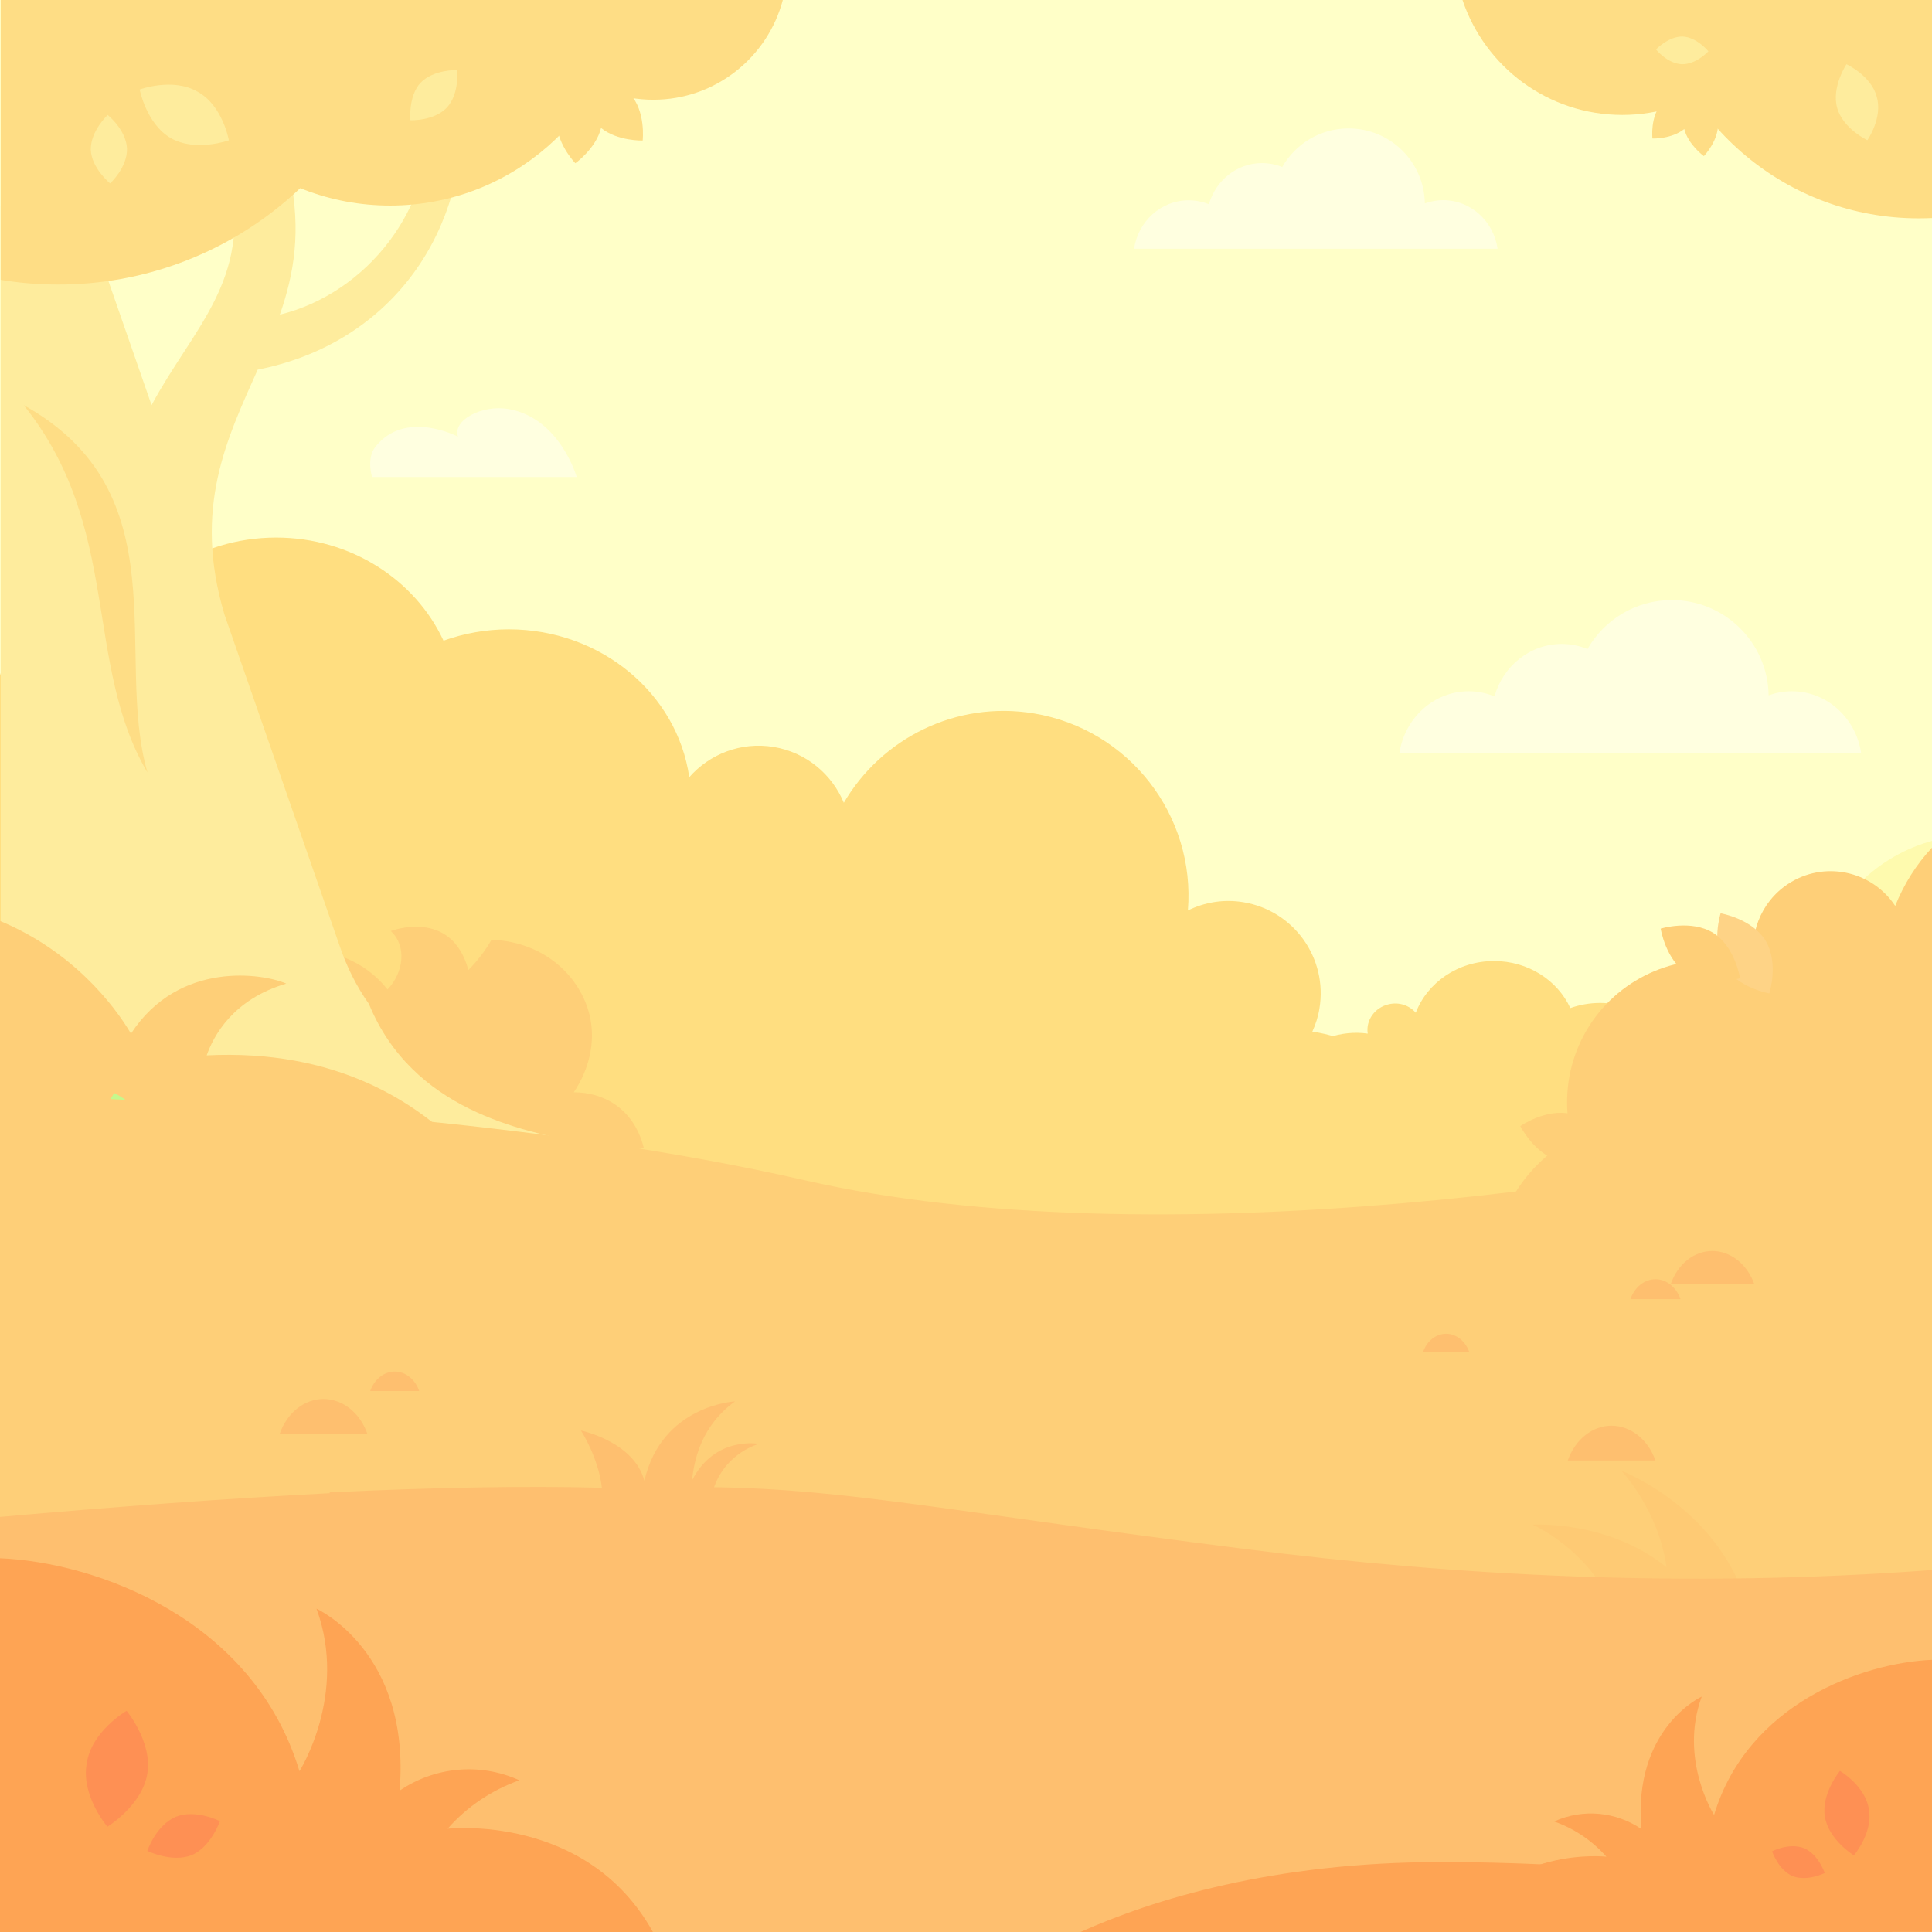
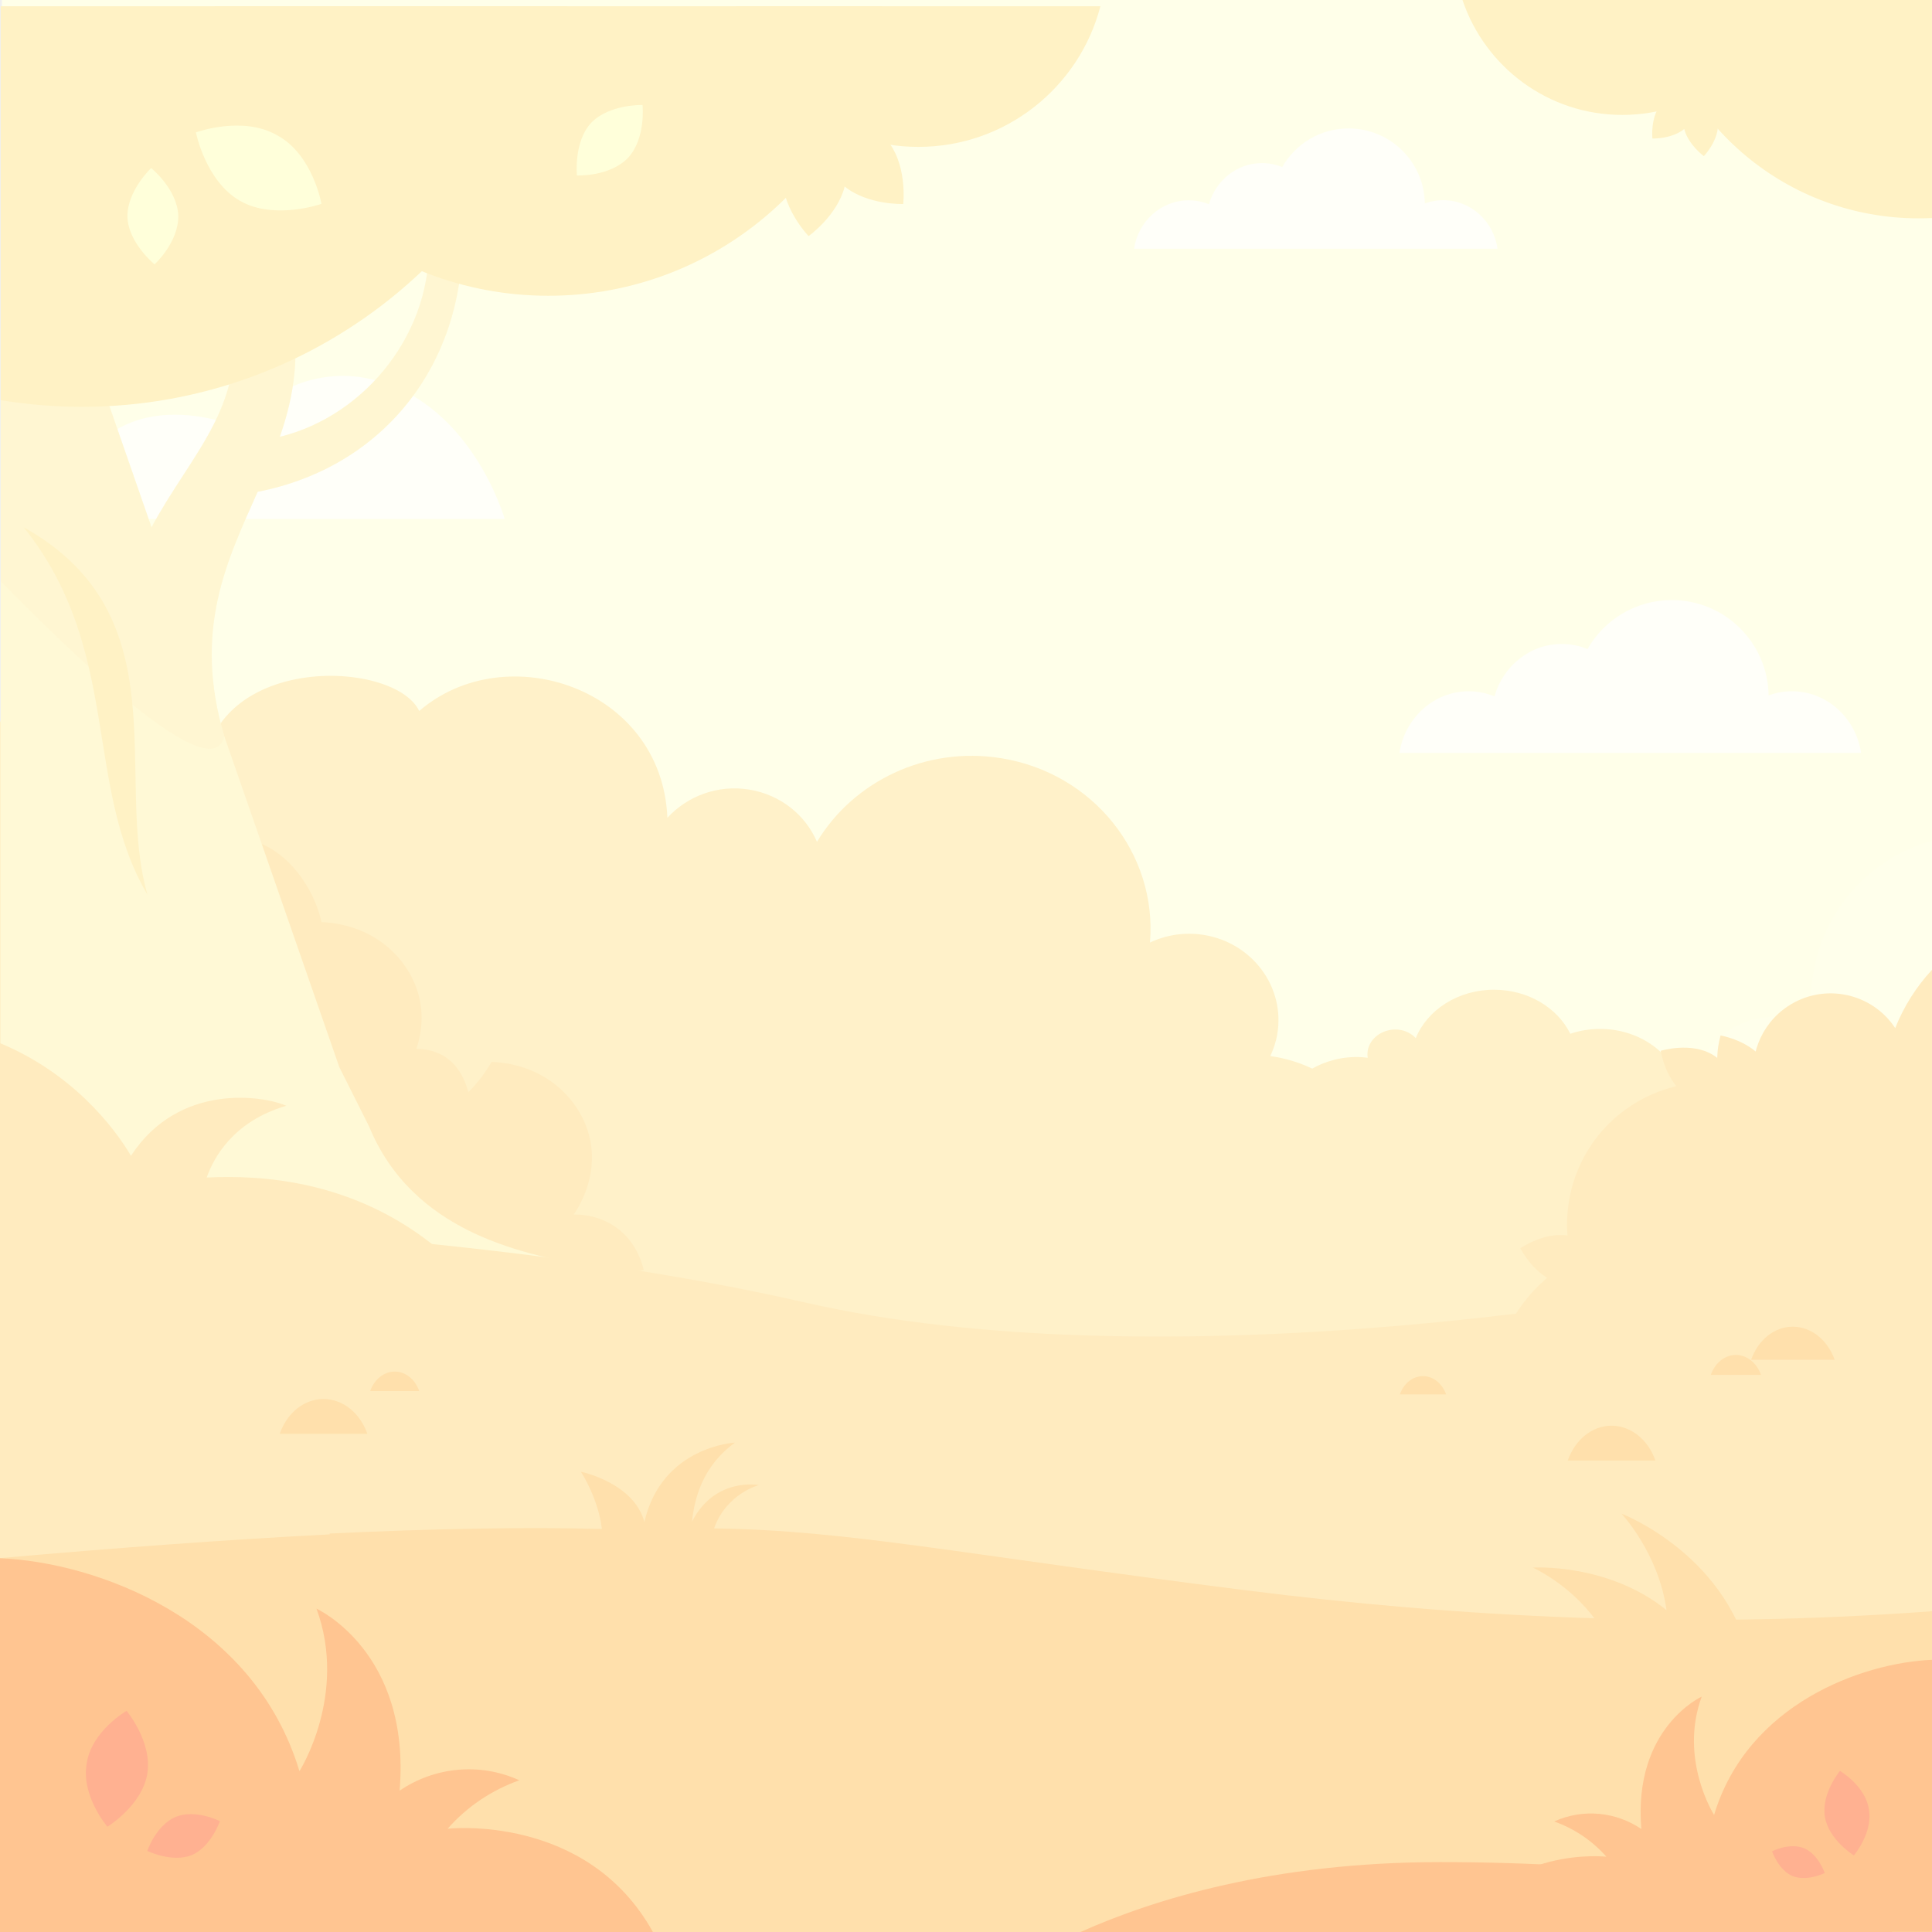
<svg xmlns="http://www.w3.org/2000/svg" width="1360" height="1360" viewBox="0 0 1360 1360" fill="none">
-   <g clip-path="url(#clip0_201_11151)">
-     <path d="M1360 1360H0V0H1360V1360Z" fill="#FFFAB9" />
-     <path d="M1360 0H0V1360H1360V0Z" fill="#FFFFC8" />
-     <path d="M1016 938.3C1012.5 919.6 1004.3 902 992.1 887.3C1004.2 870.9 1010.9 851.2 1011.4 830.8C1012.3 803.8 1002.5 777.5 984.1 757.7C968.1 740.5 946.8 729.5 923.8 726.2C926.1 721.1 927.9 715.7 928.8 709.9C934.7 674.5 910.8 641 875.3 635.1C861.5 632.8 848 635.1 836.2 640.9C841.6 574.2 795 513.4 727.8 502.2C672.9 493.1 620.5 519.8 594 565.1C585.7 545.1 567.6 529.6 544.6 525.8C521.6 522 499.5 530.8 485.2 547.1C476.8 488.4 423.2 443 358.2 443C342 443 326.4 445.9 312.2 451C292.4 408.3 247.1 378.4 194.4 378.4C138.7 378.4 91.3 411.7 73.5 458.3C64 447.1 48.2 441.5 32.1 445.1C15.7 448.7 3.6 461 0 475.6V924.8L1012.2 994.5C1018.2 976.4 1019.5 957.1 1016 938.3Z" fill="#FFDE80" />
-     <path d="M403.9 768.9C407.3 763.9 420.4 743.5 415.7 717.8C410.7 690.3 385.7 663.1 346 661.5C339.1 673.9 329.7 682.8 329.7 682.8C317.8 638.9 275.1 655.4 275.1 655.4C286.5 665.9 284.2 684.6 272.8 696.5C240.1 655.3 176.2 663.4 151.7 698.3L200.6 864.8L453.2 808C446 779.5 423.8 768.8 403.9 768.9Z" fill="#FECF78" />
-     <path d="M284.1 825.6C278.5 811 284.7 792.7 290.5 781.8C272.5 787.7 259.9 802.5 255.9 819.7C219.3 772.7 177.2 786.7 177.2 786.7C201.5 799.2 220.8 822 217.6 843C215 841.6 218 880.1 220.7 889.7C221.3 892 272 849.7 298.9 828.5C292.6 828.8 287.4 828.1 284.1 825.6Z" fill="#C5F88D" />
-     <path d="M259.7 706.7C250.7 694 243.8 679.9 238.9 665.3L158 432.6C135.7 357.6 159.6 309.2 181.4 260.2C271.1 242.6 325.6 169.8 325.6 82.6L301.7 81.2C305.6 146.4 258.2 206.5 197 221.5C207.1 192.5 212.1 162.6 204.1 123.7L161.6 126.3C177.4 196.9 135.3 231.6 106.7 285.2L43.5 103.4L0.5 144.7V234.6V821.9L314 845.6L407.7 804.3C367.8 795.7 290.5 781.8 259.7 706.7Z" fill="#FEEC9D" />
-     <path d="M16.7 285.2C85.9 371.6 58.5 466.9 103.8 543.8C80 460.9 127.5 346.9 16.7 285.2Z" fill="#FEDD85" />
-     <path d="M0.5 -0.2V197C13.7 199.2 27.2 200.3 41 200.3C161.7 200.3 262.2 114 284.2 -0.2H0.5Z" fill="#FEDD85" />
-     <path d="M107.6 -0.2C119.2 81.7 189.5 144.7 274.6 144.7C359.7 144.7 430 81.7 441.6 -0.2H107.6Z" fill="#FEDD85" />
-     <path d="M410.9 54.4L410.8 54.2C410.8 54.2 393.5 66.3 392.1 83C390.3 99.7 405 114.9 405 114.9C405 114.9 419.5 104.6 423.1 90.1C434.8 99.5 452.4 98.9 452.4 98.9C452.4 98.9 454.8 78.2 443.4 66C432 53.7 410.9 54.4 410.9 54.4Z" fill="#FEDD85" />
-     <path d="M139 64.5C121.6 54.4 98.3 63 98.3 63C98.3 63 103.1 87.5 120.4 97.3C137.6 107.1 161.1 98.8 161.1 98.8C161.1 98.8 156.8 74.1 139 64.5Z" fill="#FEEC9D" />
-     <path d="M75.8 80.9C75.8 80.9 63.7 92.2 63.9 105.4C64.4 118.4 77.5 129.1 77.5 129.1C77.5 129.1 89.7 118 89.4 104.6C88.8 91.3 75.8 80.9 75.8 80.9Z" fill="#FEEC9D" />
-     <path d="M368.7 -0.2C379.3 40.3 416.1 70.2 459.9 70.2C503.7 70.2 540.5 40.3 551.1 -0.2H368.7Z" fill="#FEDD85" />
-     <path d="M296.1 58.2C287.2 67.7 288.9 84.6 288.9 84.6C288.9 84.6 305.3 85.4 314.6 75.7C323.6 65.9 321.8 49.3 321.8 49.3C321.8 49.3 305.2 48.8 296.1 58.2Z" fill="#FEEC9D" />
-     <path d="M0 889.2V648.3C50.8 669.4 80.1 707.1 92.2 727.6C126.1 675.6 185.9 685.4 201.5 692.4C164 703.4 150.3 729.2 145.5 742.9C326.1 733.9 377.1 889.2 377.1 889.2H308.2H0Z" fill="#FECF78" />
-     <path d="M71.8 809.3C76.9 828.7 99.5 839.1 99.5 839.1C99.5 839.1 113.4 818.4 108.1 799.2C102.8 780.1 80.4 769.4 80.4 769.4C80.4 769.4 66 790 71.8 809.3Z" fill="#C5F88D" />
-     <path d="M135.2 816C126.2 825.8 128 842.4 128 842.4C128 842.4 144.5 842.9 153.7 833.5C162.6 824 160.9 807.1 160.9 807.1C160.9 807.1 144.5 806.3 135.2 816Z" fill="#C5F88D" />
-     <path d="M1295 733C1270 728.8 1246 741 1234 761.7C1230.2 752.6 1222 745.6 1211.5 743.8C1201 742.1 1190.9 746 1184.4 753.5C1180.5 726.7 1156 706 1126.4 706C1119 706 1111.9 707.3 1105.4 709.6C1096.4 690.1 1075.8 676.5 1051.7 676.5C1026.3 676.5 1004.7 691.7 996.6 712.9C992.2 707.8 985 705.2 977.7 706.9C967.8 709.1 961.3 718.2 962.8 727.6C953.7 726.3 944.2 727.2 934.9 730.4C911 738.8 895.9 761 895.3 785C887.6 778.8 877 776.7 867 780.2C852.6 785.3 844.6 800.4 848 815C841.5 814 834.7 814.6 828 816.9C806.5 824.5 795.2 848.1 802.7 869.6C796.1 874.2 790.8 880.5 787.4 887.9C783.7 895.8 782.4 904.7 783.7 913.3L1351.1 952.4V793.9C1348.8 794.4 1346.6 795.2 1344.5 796.2C1346.9 765.8 1325.6 738 1295 733Z" fill="#FFDE80" />
-     <path opacity="0.44" d="M1261.4 486.6C1255.7 486.6 1250.2 487.6 1245 489.5C1244.4 452.3 1214.1 422.4 1176.8 422.4C1151.4 422.4 1129.2 436.3 1117.5 456.9C1111.9 454.6 1105.8 453.3 1099.4 453.3C1077 453.3 1058.1 468.8 1052 490.2C1046.4 487.9 1040.3 486.6 1033.9 486.6C1009.3 486.6 988.9 505.4 985.1 530H1310.1C1306.4 505.4 1286 486.6 1261.4 486.6Z" fill="white" />
-     <path opacity="0.44" d="M1015.9 140.9C1011.4 140.9 1007.1 141.7 1003 143.2C1002.5 113.9 978.7 90.4 949.3 90.4C929.3 90.4 911.9 101.3 902.6 117.6C898.2 115.8 893.4 114.8 888.3 114.8C870.7 114.8 855.8 127 851 143.8C846.6 142 841.8 141 836.7 141C817.3 141 801.2 155.8 798.3 175.1H1054.2C1051.4 155.7 1035.3 140.9 1015.9 140.9Z" fill="white" />
-     <path d="M1333.4 603C1290.1 627.9 1268.8 676.3 1276.3 722.8C1259.2 713.6 1237.8 713.1 1219.7 723.6C1193.6 738.6 1183.5 770.7 1195.4 797.7C1182.4 798.1 1169.4 801.6 1157.4 808.5C1136.3 820.7 1122.7 840.8 1118.2 862.9C1114.3 881.6 1117 901.7 1127.1 919.5C1124.1 922.5 1121.4 925.7 1118.9 929.1C1115.4 933.9 1112.3 939 1109.7 944.3C1107.3 949.4 1105.3 954.9 1103.9 960.5C1103.9 960.7 1103.8 960.9 1103.8 961C1099.7 977.5 1100.4 994.9 1105.8 1011L1360.1 982.1V591.9C1350.9 594.4 1342 598.1 1333.4 603Z" fill="#FEFAAE" />
-     <path d="M0 1360V771C157.1 775.2 382.7 788.8 566.4 830.8C811.7 887 1176.3 833.5 1360 784.5V1360H0Z" fill="#FECF78" />
-     <path d="M1053.4 870.8C1060.7 841.7 1079.7 816.5 1106.4 801.5C1101.4 782.4 1102.1 762.1 1108.5 743.4C1122.6 702.5 1160.5 676.6 1201.4 675.9C1212.8 675.7 1224.4 677.4 1235.8 681.3C1230.1 658.8 1239.2 635.1 1258.6 622.3C1283.7 605.7 1317.5 612.6 1334.1 637.7C1340.2 622.4 1349 608.5 1360 596.7V892.2H1050.2C1050.5 884.9 1051.6 877.8 1053.4 870.8Z" fill="#FECF78" />
-     <path d="M1242.9 662.3C1252.3 677.9 1245.5 699.3 1245.5 699.3C1245.5 699.3 1223.3 695.5 1213.8 679.9C1204.4 664.3 1211.2 642.9 1211.2 642.9C1211.2 642.9 1233.5 646.7 1242.9 662.3Z" fill="#FED386" />
-     <path d="M1106.4 784.3C1124.1 788.8 1134.2 808.9 1134.2 808.9C1134.2 808.9 1115.7 821.8 1098 817.3C1080.3 812.8 1070.2 792.7 1070.2 792.7C1070.2 792.7 1088.7 779.8 1106.4 784.3Z" fill="#FECF78" />
-     <path d="M1206 656.7C1221.4 666.4 1224.9 688.6 1224.9 688.6C1224.9 688.6 1203.3 695.3 1187.9 685.6C1172.5 675.9 1169 653.7 1169 653.7C1169 653.7 1190.5 647.1 1206 656.7Z" fill="#FECF78" />
-     <path d="M227.8 984.8H227.7C214.2 984.8 202.1 994.5 196.9 1009.3H258.6C253.4 994.5 241.3 984.9 227.8 984.8Z" fill="#FEBF6F" />
-     <path d="M1134.5 1003.6H1134.4C1120.9 1003.6 1108.8 1013.3 1103.6 1028.1H1165.3C1160.1 1013.3 1148 1003.7 1134.5 1003.6Z" fill="#FEBF6F" />
-     <path d="M1165.4 900.5C1157.6 900.5 1150.7 906 1147.7 914.5H1183C1180 906.1 1173.1 900.5 1165.4 900.5Z" fill="#FEBF6F" />
-     <path d="M1018 938.9C1010.8 938.9 1004.4 944 1001.7 951.8H1034.3C1031.5 944 1025.1 938.9 1018 938.9Z" fill="#FEBF6F" />
-     <path d="M1205.5 880.6H1205.4C1192.5 880.6 1181 889.8 1176.1 903.9H1234.9C1229.9 889.9 1218.3 880.7 1205.5 880.6Z" fill="#FEBF6F" />
-     <path d="M277.9 965.5C270.3 965.5 263.5 970.9 260.6 979.2H295.1C292.2 970.9 285.4 965.5 277.9 965.5Z" fill="#FEBF6F" />
-     <path d="M1173.1 1103.2C1167.6 1063.1 1141.4 1035.3 1141.4 1035.3C1141.4 1035.3 1219.7 1065.2 1233.4 1145.4L1123.2 1110.1C1104.3 1084.4 1079 1073.3 1079 1073.3C1079 1073.3 1131.7 1069.8 1173.1 1103.2Z" fill="#FECA74" />
-     <path d="M0 1360V1067.8C81.4 1060.6 160 1054.8 232.1 1051.1V1050.5C304.6 1047.1 369.8 1045.8 423.7 1047.3C421.3 1026.5 409.7 1008.1 408.9 1007C410.6 1007.3 446.5 1015.4 453.6 1042.4C465.9 989 517.4 986.5 517.4 986.5C494 1003.5 488.8 1026.6 487.1 1042.2C503.2 1010.5 534.2 1016.4 534.2 1016.4C534.2 1016.4 511.8 1022.2 502.9 1046.2L502.7 1046.9C597.7 1048.2 673.4 1064.8 877.3 1090.5C1025.5 1109.2 1185.7 1118.1 1360 1105.2V1360H0Z" fill="#FEBF6F" />
-     <path opacity="0.44" d="M358.3 288C339.1 284.5 318.3 296.1 322.4 307.4C322.4 307.4 285.3 287.8 264.2 314.6C257.8 322.8 261.9 335.8 261.9 335.8H406C405.9 335.8 394.3 294.5 358.3 288Z" fill="white" />
-     <path d="M1332.1 1340.6C1235.5 1326.4 1144.5 1310.8 1013.9 1310.8C896.1 1310.8 811.8 1337.1 760.6 1360H1332V1340.6H1332.1Z" fill="#FEA454" />
-     <path d="M210.8 1246.8C210.8 1246.8 245 1193 222.8 1132.4C222.8 1132.4 289.4 1162.6 281.3 1260.5C305.4 1244.1 337.2 1240.3 365.6 1253.2C346.4 1260 328.9 1271.6 315.1 1287.3C315.1 1287.3 413.1 1276.2 459.6 1360H0V1096.9C67.7 1099.7 178.4 1139.5 210.8 1246.8Z" fill="#FEA454" />
-     <path d="M61 1241.6C57 1264.2 75.6 1285.9 75.6 1285.9C75.6 1285.9 100 1271 103.7 1248.6C107.4 1226.2 89.1 1204.3 89.1 1204.3C89.1 1204.3 64.2 1218.7 61 1241.6Z" fill="#FE9054" />
-     <path d="M123.8 1278.9C109.8 1284.8 103.7 1302.9 103.7 1302.9C103.7 1302.9 120.7 1311.3 134.7 1306C148.5 1300.3 154.8 1282 154.8 1282C154.8 1282 138 1273.3 123.8 1278.9Z" fill="#FE9054" />
-     <path d="M1206.6 1277.6C1206.6 1277.6 1181.7 1238.5 1197.9 1194.3C1197.9 1194.3 1149.4 1216.3 1155.4 1287.5C1137.9 1275.6 1114.7 1272.8 1094 1282.2C1108 1287.1 1120.7 1295.6 1130.8 1307C1130.8 1307 1059.5 1298.9 1025.6 1359.9H1360V1168.4C1310.7 1170.5 1230.1 1199.5 1206.6 1277.6Z" fill="#FEA454" />
-     <path d="M1315.6 1273.8C1318.5 1290.3 1305 1306.1 1305 1306.1C1305 1306.1 1287.3 1295.2 1284.6 1278.9C1281.9 1262.6 1295.2 1246.6 1295.2 1246.6C1295.2 1246.6 1313.2 1257.1 1315.6 1273.8Z" fill="#FE9054" />
-     <path d="M1269.9 1301C1280.1 1305.3 1284.5 1318.5 1284.5 1318.5C1284.5 1318.5 1272.2 1324.6 1262 1320.7C1252 1316.6 1247.4 1303.2 1247.4 1303.2C1247.4 1303.2 1259.5 1296.9 1269.9 1301Z" fill="#FE9054" />
-     <path d="M1164.1 0C1181 87.6 1258 153.7 1350.6 153.7C1353.8 153.7 1356.9 153.6 1360 153.5V0H1164.1Z" fill="#FEDD85" />
-     <path d="M1029.5 0C1045.3 47 1089.6 80.9 1142 80.9C1194.3 80.9 1238.7 47 1254.5 0H1029.5Z" fill="#FEDD85" />
-     <path d="M1195 63.4L1194.9 63.5C1194.9 63.5 1178.8 62.9 1170.1 72.3C1161.4 81.7 1163.2 97.5 1163.2 97.5C1163.2 97.5 1176.7 98 1185.6 90.8C1188.4 101.9 1199.4 109.9 1199.4 109.9C1199.4 109.9 1210.6 98.3 1209.3 85.5C1208.2 72.6 1195 63.4 1195 63.4Z" fill="#FEDD85" />
-     <path d="M1321.1 68.1C1317.2 53.2 1299.8 45.2 1299.8 45.2C1299.8 45.2 1289.2 61.1 1293.2 75.8C1297.2 90.5 1314.5 98.7 1314.5 98.7C1314.5 98.7 1325.5 83 1321.1 68.1Z" fill="#FEEC9D" />
-     <path d="M1278 42.8C1278 42.8 1265.3 42.4 1258.3 49.6C1251.5 56.9 1252.8 69.8 1252.8 69.8C1252.8 69.8 1265.4 70.4 1272.5 63C1279.4 55.5 1278 42.8 1278 42.8Z" fill="#FEDD85" />
-     <path d="M1184.4 25.7C1194.4 26.1 1202.6 36.1 1202.6 36.1C1202.6 36.1 1194.1 45.4 1183.9 45.2C1173.7 44.8 1165.7 34.8 1165.7 34.8C1165.7 34.8 1174.4 25.6 1184.4 25.7Z" fill="#FEEC9D" />
+   <g>
+     <path d="M1361.3 -0.7H1.3V1359.3H1361.3V-0.7Z" fill="#FFFFE9" />
+     <path opacity="0.71" d="M256.3 265.9C216.3 258.7 173.2 282.7 181.6 306.3C181.6 306.3 104.5 265.5 60.6 321.3C47.2 338.4 55.8 365.3 55.8 365.3H355.3C355.2 365.3 331 279.5 256.3 265.9Z" fill="white" />
+     <path d="M983.3 941.9C979.9 924.4 972 907.9 960.2 894.2C971.9 878.8 978.4 860.4 978.9 841.3C979.8 816 970.3 791.4 952.5 772.9C937 756.8 916.4 746.5 894.2 743.4C896.4 738.6 898.2 733.5 899.1 728.1C904.8 694.9 881.6 663.6 847.3 658.1C833.9 656 820.9 658.1 809.5 663.5C814.7 601 769.6 544.1 704.6 533.7C651.5 525.2 600.7 550.1 575.1 592.6C567.1 573.9 549.6 559.4 527.3 555.8C505.1 552.2 483.7 560.5 469.8 575.7C466 484 355.9 448 295.1 500.5C276 460.5 123.2 459 144.9 572C91 572 62.9 592.2 45.6 635.8C36.4 625.3 46.6 476.7 31 480.1C15.2 483.5 3.5 495 0 508.6V929.2L979.6 994.5C985.4 977.6 986.7 959.5 983.3 941.9Z" fill="#FFF1C9" />
+     <path d="M403.9 854.9C407.3 849.9 420.4 829.5 415.7 803.8C410.7 776.3 385.7 749.1 346 747.5C339.1 759.9 329.7 768.8 329.7 768.8C317.8 724.9 275.1 741.4 275.1 741.4C286.5 751.9 284.2 770.6 272.8 782.5C240.1 741.3 176.2 749.4 151.7 784.3L200.6 950.8L453.2 894C446 865.5 423.8 854.8 403.9 854.9Z" fill="#FFEBBF" />
+     <path d="M177 842.9C182.7 845.1 205.5 853 229.5 842.6C255.1 831.4 275.8 800.8 268.2 761.8C254.6 758 243.7 750.8 243.7 750.8C283.6 729 257.7 691.3 257.7 691.3C250.1 704.8 231.4 707 217.1 698.6C249.6 657.2 204.2 582 161 591.8L36.6 667.3L150.4 899.9C176.4 886.4 181.7 862.2 177 842.9Z" fill="#FFEBBF" />
+     <path d="M284 756.5C287.4 751.5 300.5 731.1 295.8 705.4C290.8 677.9 265.8 650.7 226.1 649.1C219.2 661.5 209.8 670.4 209.8 670.4C197.9 626.5 155.2 643 155.2 643C166.6 653.5 164.3 672.2 152.9 684.1C120.1 643 56.2 651 31.7 686L80.6 852.5L333.2 795.7C326.1 767.2 303.8 756.4 284 756.5Z" fill="#FFEBBF" />
+     <path d="M259.7 792.7L238.9 751.3L158 518.6C135.7 443.6 159.6 395.2 181.4 346.2C271.1 328.6 325.6 255.8 325.6 168.6L301.7 167.2C305.6 232.4 258.2 292.5 197 307.5C207.1 278.5 212.1 248.6 204.1 209.7L161.6 212.3C177.4 282.9 135.3 317.6 106.7 371.2L43.5 189.4L0.5 230.7V320.6V907.9L314 931.6L407.7 890.3C367.8 881.7 290.5 867.8 259.7 792.7Z" fill="#FFF9D6" />
+     <path d="M1295 749.6C1270 745.7 1246 757.1 1234 776.4C1230.2 767.9 1222 761.3 1211.5 759.7C1201 758.1 1190.9 761.8 1184.4 768.8C1180.5 743.7 1156 724.3 1126.4 724.3C1119 724.3 1111.9 725.5 1105.4 727.7C1096.4 709.5 1075.8 696.7 1051.7 696.7C1026.3 696.7 1004.7 710.9 996.6 730.8C992.2 726 985 723.6 977.7 725.2C967.8 727.3 961.3 735.8 962.8 744.6C953.7 743.4 944.2 744.2 934.9 747.3C911 755.2 895.9 776 895.3 798.4C887.6 792.6 877 790.6 867 793.9C852.6 798.7 844.6 812.8 848 826.5C841.5 825.6 834.7 826.1 828 828.3C806.5 835.4 795.2 857.5 802.7 877.6C796.1 882 790.8 887.8 787.4 894.8C783.7 902.2 773.4 986.6 774.6 994.7L1351 955V806.7C1348.7 807.2 1346.5 807.9 1344.4 808.8C1346.9 780.3 1325.6 754.4 1295 749.6Z" fill="#FFF1C9" />
+     <path opacity="0.33" d="M157.9 518.6C135.6 443.6 159.5 395.2 181.3 346.2C271 328.6 325.5 255.8 325.5 168.6L301.6 167.2C305.5 232.4 258.1 292.5 196.9 307.5C207 278.5 212 248.6 204 209.7L161.5 212.3C177.3 282.9 135.2 317.6 106.6 371.2L43.5 189.4L0.5 230.7V320.6V409.2C73.3 483.3 149.7 551.3 157.9 518.6Z" fill="#FFF1C9" />
+     <path d="M16.7 371.2C85.9 457.6 58.5 552.9 103.8 629.8C80 546.9 127.5 432.9 16.7 371.2Z" fill="#FFF2C5" />
+     <path d="M0.5 4.4V281.7C19 284.7 38 286.4 57.4 286.4C227.1 286.4 368.4 165 399.4 4.4H0.5Z" fill="#FFF2C5" />
+     <path d="M151.1 4.4C167.4 119.6 266.4 208.2 386 208.2C505.7 208.2 604.6 119.6 620.9 4.4H151.1Z" fill="#FFF2C5" />
+     <path d="M577.6 81.2L577.4 80.9C577.4 80.9 553.1 97.9 551.1 121.4C548.6 144.9 569.2 166.2 569.2 166.2C569.2 166.2 589.5 151.7 594.6 131.3C611 144.5 635.8 143.6 635.8 143.6C635.8 143.6 639.2 114.6 623.2 97.3C607.2 80.1 577.6 81.2 577.6 81.2Z" fill="#FFF2C5" />
+     <path d="M195.2 95.3C170.8 81.1 137.9 93.2 137.9 93.2C137.9 93.2 144.7 127.6 169 141.4C193.2 155.2 226.3 143.5 226.3 143.5C226.3 143.5 220.2 108.8 195.2 95.3Z" fill="#FFFFDA" />
+     <path d="M106.4 118.3C106.4 118.3 89.4 134.3 89.7 152.7C90.3 171 108.8 186.1 108.8 186.1C108.8 186.1 125.9 170.5 125.5 151.7C124.7 133 106.4 118.3 106.4 118.3Z" fill="#FFFFDA" />
+     <path d="M518.2 4.4C533 61.4 584.8 103.4 646.4 103.4C708 103.4 759.8 61.4 774.6 4.4H518.2Z" fill="#FFF2C5" />
+     <path d="M416.2 86.4C403.7 99.8 406.1 123.5 406.1 123.5C406.1 123.5 429.2 124.6 442.2 111C454.8 97.2 452.3 73.9 452.3 73.9C452.3 73.9 429 73.2 416.2 86.4Z" fill="#FFFFDA" />
+     <path d="M0 975.2V734.3C50.8 755.4 80.1 793.1 92.2 813.6C126.1 761.6 185.9 771.4 201.5 778.4C164 789.4 150.3 815.2 145.5 828.9C326.1 819.9 377.1 975.2 377.1 975.2H308.2H0Z" fill="#FFEBBF" />
+     <path opacity="0.71" d="M1261.4 486.6C1255.7 486.6 1250.2 487.6 1245 489.5C1244.4 452.3 1214.1 422.4 1176.8 422.4C1151.4 422.4 1129.2 436.3 1117.5 456.9C1111.9 454.6 1105.8 453.3 1099.4 453.3C1077 453.3 1058.1 468.8 1052 490.2C1046.4 487.9 1040.3 486.6 1033.9 486.6C1009.3 486.6 988.9 505.4 985.1 530H1310.1C1306.4 505.4 1286 486.6 1261.4 486.6Z" fill="white" />
+     <path opacity="0.71" d="M1015.9 140.9C1011.4 140.9 1007.1 141.7 1003 143.2C1002.5 113.9 978.7 90.4 949.3 90.4C929.3 90.4 911.9 101.3 902.6 117.6C898.2 115.8 893.4 114.8 888.3 114.8C870.7 114.8 855.8 127 851 143.8C846.6 142 841.8 141 836.7 141C817.3 141 801.2 155.8 798.3 175.1H1054.2C1051.4 155.7 1035.3 140.9 1015.9 140.9Z" fill="white" />
+     <path d="M1333.4 603C1290.1 627.9 1268.8 676.3 1276.3 722.8C1259.2 713.6 1237.8 713.1 1219.7 723.6C1193.6 738.6 1183.5 770.7 1195.4 797.7C1182.4 798.1 1169.4 801.6 1157.4 808.5C1136.3 820.7 1122.7 840.8 1118.2 862.9C1114.3 881.6 1117 901.7 1127.1 919.5C1124.1 922.5 1121.4 925.7 1118.9 929.1C1115.4 933.9 1112.3 939 1109.7 944.3C1107.3 949.4 1105.3 954.9 1103.9 960.5C1103.9 960.7 1103.8 960.9 1103.8 961C1099.7 977.5 1100.4 994.9 1105.8 1011L1360.1 982.1V591.9C1350.9 594.4 1342 598.1 1333.4 603Z" fill="#FFFFEB" />
+     <path d="M0 1360V857C157.1 861.2 382.7 874.8 566.4 916.8C811.7 973 1176.3 919.5 1360 870.5V1360H0Z" fill="#FFEBBF" />
+     <path d="M1053.4 956.8C1060.7 927.7 1079.7 902.5 1106.4 887.5C1101.4 868.4 1102.1 848.1 1108.5 829.4C1122.6 788.5 1160.5 762.6 1201.4 761.9C1212.8 761.7 1224.4 763.4 1235.8 767.3C1230.1 744.8 1239.2 721.1 1258.6 708.3C1283.7 691.7 1317.5 698.6 1334.1 723.7C1340.2 708.4 1349 694.5 1360 682.7V978.2H1050.2C1050.5 970.9 1051.6 963.8 1053.4 956.8Z" fill="#FFEBBF" />
+     <path d="M1242.9 748.3C1252.3 763.9 1245.5 785.3 1245.5 785.3C1245.5 785.3 1223.3 781.5 1213.8 765.9C1204.4 750.3 1211.2 728.9 1211.2 728.9C1211.2 728.9 1233.5 732.7 1242.9 748.3Z" fill="#FFEBBF" />
+     <path d="M1106.4 870.3C1124.1 874.8 1134.2 894.9 1134.2 894.9C1134.2 894.9 1115.7 907.8 1098 903.3C1080.3 898.8 1070.2 878.7 1070.2 878.7C1070.2 878.7 1088.7 865.8 1106.4 870.3Z" fill="#FFEBBF" />
+     <path d="M1206 742.7C1221.4 752.4 1224.9 774.6 1224.9 774.6C1224.9 774.6 1203.3 781.3 1187.9 771.6C1172.5 761.9 1169 739.7 1169 739.7C1169 739.7 1190.5 733.1 1206 742.7Z" fill="#FFEBBF" />
+     <path d="M227.8 984.8H227.7C214.2 984.8 202.1 994.5 196.9 1009.3H258.6C253.4 994.5 241.3 984.9 227.8 984.8Z" fill="#FFE0AC" />
+     <path d="M1134.5 1003.6H1134.4C1120.9 1003.6 1108.8 1013.3 1103.6 1028.1H1165.3C1160.1 1013.3 1148 1003.7 1134.5 1003.6Z" fill="#FFE0AC" />
+     <path d="M1222 953.8C1214.2 953.8 1207.3 959.3 1204.3 967.8H1239.6C1236.7 959.4 1229.7 953.8 1222 953.8Z" fill="#FFE0AC" />
+     <path d="M1001.7 968.7C994.5 968.7 988.1 973.8 985.4 981.6H1018C1015.2 973.8 1008.8 968.7 1001.7 968.7Z" fill="#FFE0AC" />
+     <path d="M1262.1 933.9H1262C1249.1 933.9 1237.6 943.1 1232.7 957.2H1291.5C1286.5 943.2 1275 934 1262.1 933.9Z" fill="#FFE0AC" />
+     <path d="M277.9 965.5C270.3 965.5 263.5 970.9 260.6 979.2H295.1C292.2 970.9 285.4 965.5 277.9 965.5Z" fill="#FFE0AC" />
+     <path d="M1173.1 1133.4C1167.6 1093.3 1141.4 1065.5 1141.4 1065.5C1141.4 1065.5 1219.7 1095.4 1233.4 1175.6L1123.2 1140.3C1104.3 1114.6 1079 1103.5 1079 1103.5C1079 1103.5 1131.7 1100 1173.1 1133.4Z" fill="#FFE0AC" />
+     <path d="M0 1360V1096.8C81.4 1089.6 160 1083.8 232.1 1080.1V1079.5C304.6 1076.1 369.8 1074.8 423.7 1076.3C421.3 1055.5 409.7 1037.1 408.9 1036C410.6 1036.3 446.5 1044.4 453.6 1071.4C465.9 1018 517.4 1015.5 517.4 1015.5C494 1032.5 488.8 1055.6 487.1 1071.2C503.2 1039.5 534.2 1045.4 534.2 1045.4C534.2 1045.4 511.8 1051.2 502.9 1075.2L502.7 1075.9C597.7 1077.2 673.4 1093.8 877.3 1119.5C1025.5 1138.2 1185.7 1147.1 1360 1134.2V1360H0Z" fill="#FFE0AC" />
+     <path d="M1332.1 1340.6C1235.5 1326.4 1144.5 1310.8 1013.9 1310.8C896.1 1310.8 811.8 1337.1 760.6 1360H1332V1340.6H1332.1Z" fill="#FFC591" />
+     <path d="M210.8 1246.8C210.8 1246.8 245 1193 222.8 1132.4C222.8 1132.4 289.4 1162.6 281.3 1260.5C305.4 1244.1 337.2 1240.3 365.6 1253.2C346.4 1260 328.9 1271.6 315.1 1287.3C315.1 1287.3 413.1 1276.2 459.6 1360H0V1096.9C67.7 1099.7 178.4 1139.5 210.8 1246.8Z" fill="#FFC591" />
+     <path d="M61 1241.6C57 1264.2 75.6 1285.9 75.6 1285.9C75.6 1285.9 100 1271 103.7 1248.6C107.4 1226.2 89.1 1204.3 89.1 1204.3C89.1 1204.3 64.2 1218.7 61 1241.6Z" fill="#FFB191" />
+     <path d="M123.8 1278.9C109.8 1284.8 103.7 1302.9 103.7 1302.9C103.7 1302.9 120.7 1311.3 134.7 1306C148.5 1300.3 154.8 1282 154.8 1282C154.8 1282 138 1273.3 123.8 1278.9Z" fill="#FFB191" />
+     <path d="M1206.6 1277.6C1206.6 1277.6 1181.7 1238.5 1197.9 1194.3C1197.9 1194.3 1149.4 1216.3 1155.4 1287.5C1137.9 1275.6 1114.7 1272.8 1094 1282.2C1108 1287.1 1120.7 1295.6 1130.8 1307C1130.8 1307 1059.5 1298.9 1025.6 1359.9H1360V1168.4C1310.7 1170.5 1230.1 1199.5 1206.6 1277.6Z" fill="#FFC591" />
+     <path d="M1315.6 1273.8C1318.5 1290.3 1305 1306.1 1305 1306.1C1305 1306.1 1287.3 1295.2 1284.6 1278.9C1281.9 1262.6 1295.2 1246.6 1295.2 1246.6C1295.2 1246.6 1313.2 1257.1 1315.6 1273.8Z" fill="#FFB191" />
+     <path d="M1269.9 1301C1280.1 1305.3 1284.5 1318.5 1284.5 1318.5C1284.5 1318.5 1272.2 1324.6 1262 1320.7C1252 1316.6 1247.4 1303.2 1247.4 1303.2C1247.4 1303.2 1259.5 1296.9 1269.9 1301Z" fill="#FFB191" />
+     <path d="M1164.1 0C1181 87.6 1258 153.7 1350.6 153.7C1353.8 153.7 1356.9 153.6 1360 153.5V0H1164.1Z" fill="#FFF2C5" />
+     <path d="M1029.5 0C1045.3 47 1089.6 80.9 1142 80.9C1194.3 80.9 1238.7 47 1254.5 0H1029.5Z" fill="#FFF2C5" />
+     <path d="M1195 63.4L1194.9 63.5C1194.9 63.5 1178.8 62.9 1170.1 72.3C1161.4 81.7 1163.2 97.5 1163.2 97.5C1163.2 97.5 1176.7 98 1185.6 90.8C1188.4 101.9 1199.4 109.9 1199.4 109.9C1199.4 109.9 1210.6 98.3 1209.3 85.5C1208.2 72.6 1195 63.4 1195 63.4Z" fill="#FFF2C5" />
+     <path d="M1321.1 68.1C1317.2 53.2 1299.8 45.2 1299.8 45.2C1299.8 45.2 1289.2 61.1 1293.2 75.8C1297.2 90.5 1314.5 98.7 1314.5 98.7C1314.5 98.7 1325.5 83 1321.1 68.1Z" fill="#FFF2C5" />
+     <path d="M1278 42.8C1278 42.8 1265.3 42.4 1258.3 49.6C1251.5 56.9 1252.8 69.8 1252.8 69.8C1252.8 69.8 1265.4 70.4 1272.5 63C1279.4 55.5 1278 42.8 1278 42.8Z" fill="#FFF2C5" />
+     <path d="M1184.4 25.7C1194.4 26.1 1202.6 36.1 1202.6 36.1C1202.6 36.1 1194.1 45.4 1183.9 45.2C1173.7 44.8 1165.7 34.8 1165.7 34.8C1165.7 34.8 1174.4 25.6 1184.4 25.7Z" fill="#FFF2C5" />
  </g>
-   <defs>
-     <clipPath id="clip0_201_11151">
-       <rect width="1360" height="1360" fill="white" />
-     </clipPath>
-   </defs>
</svg>
